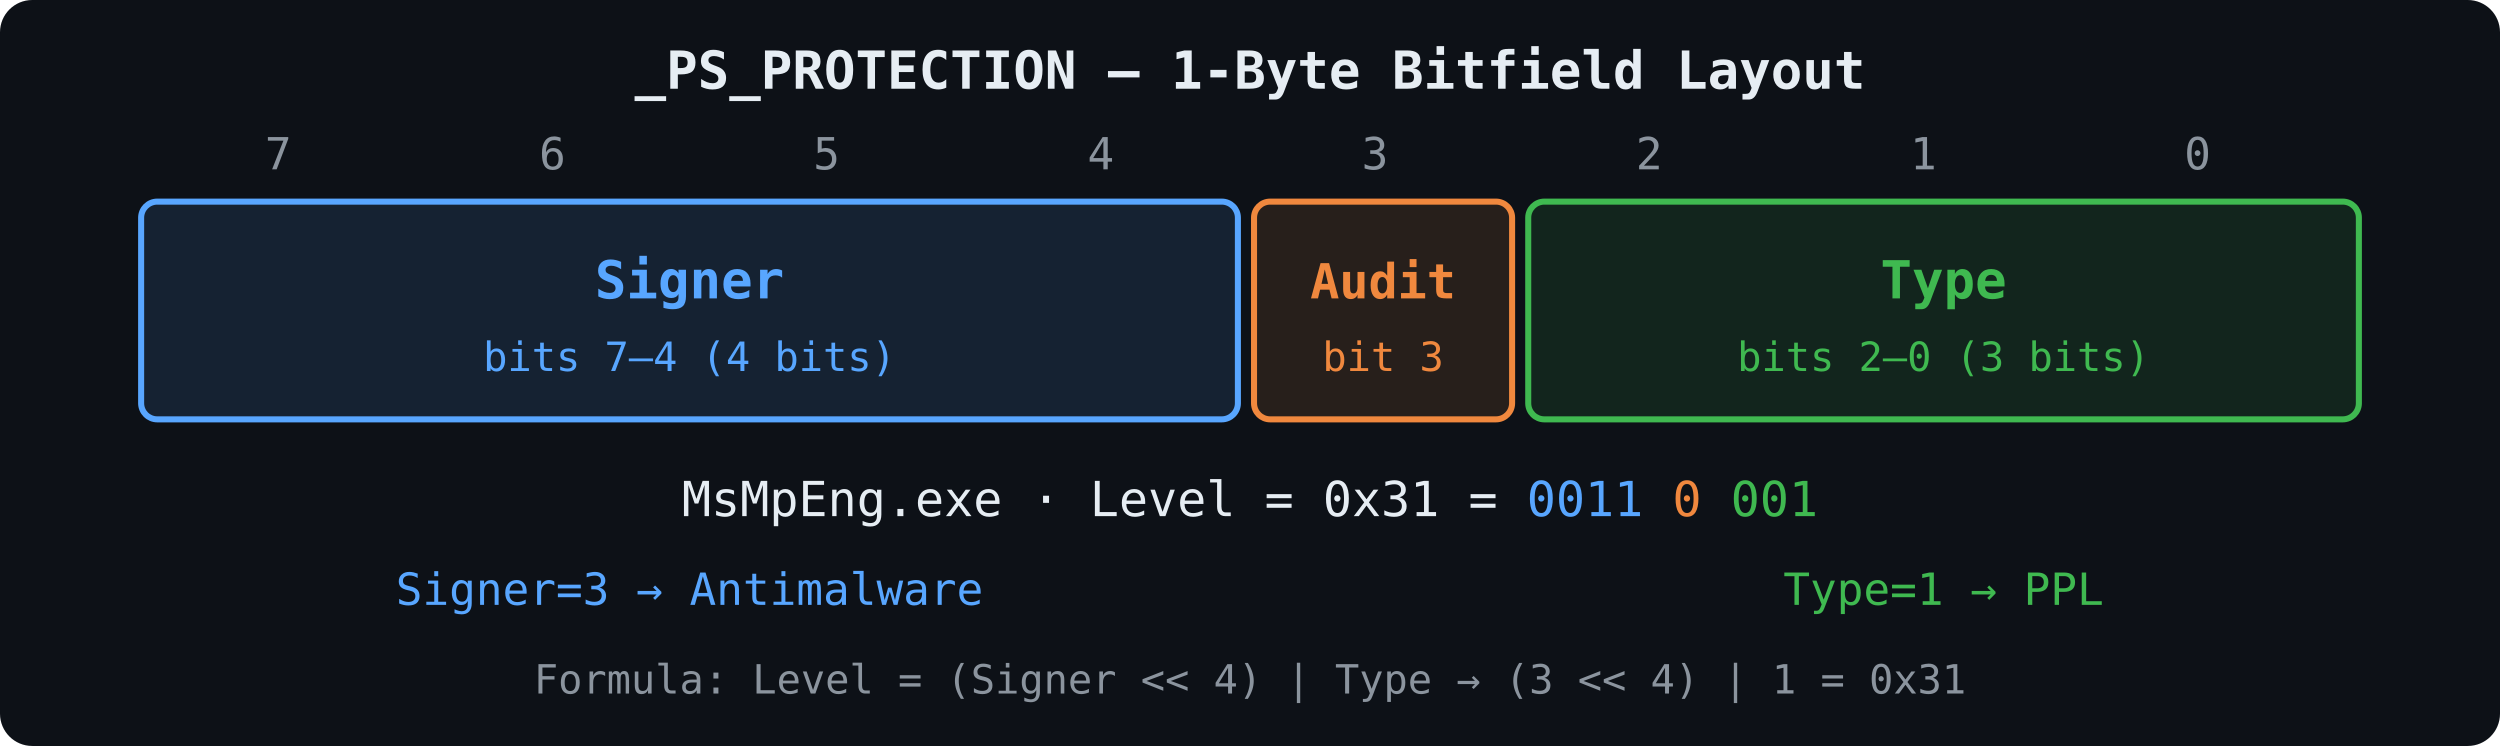
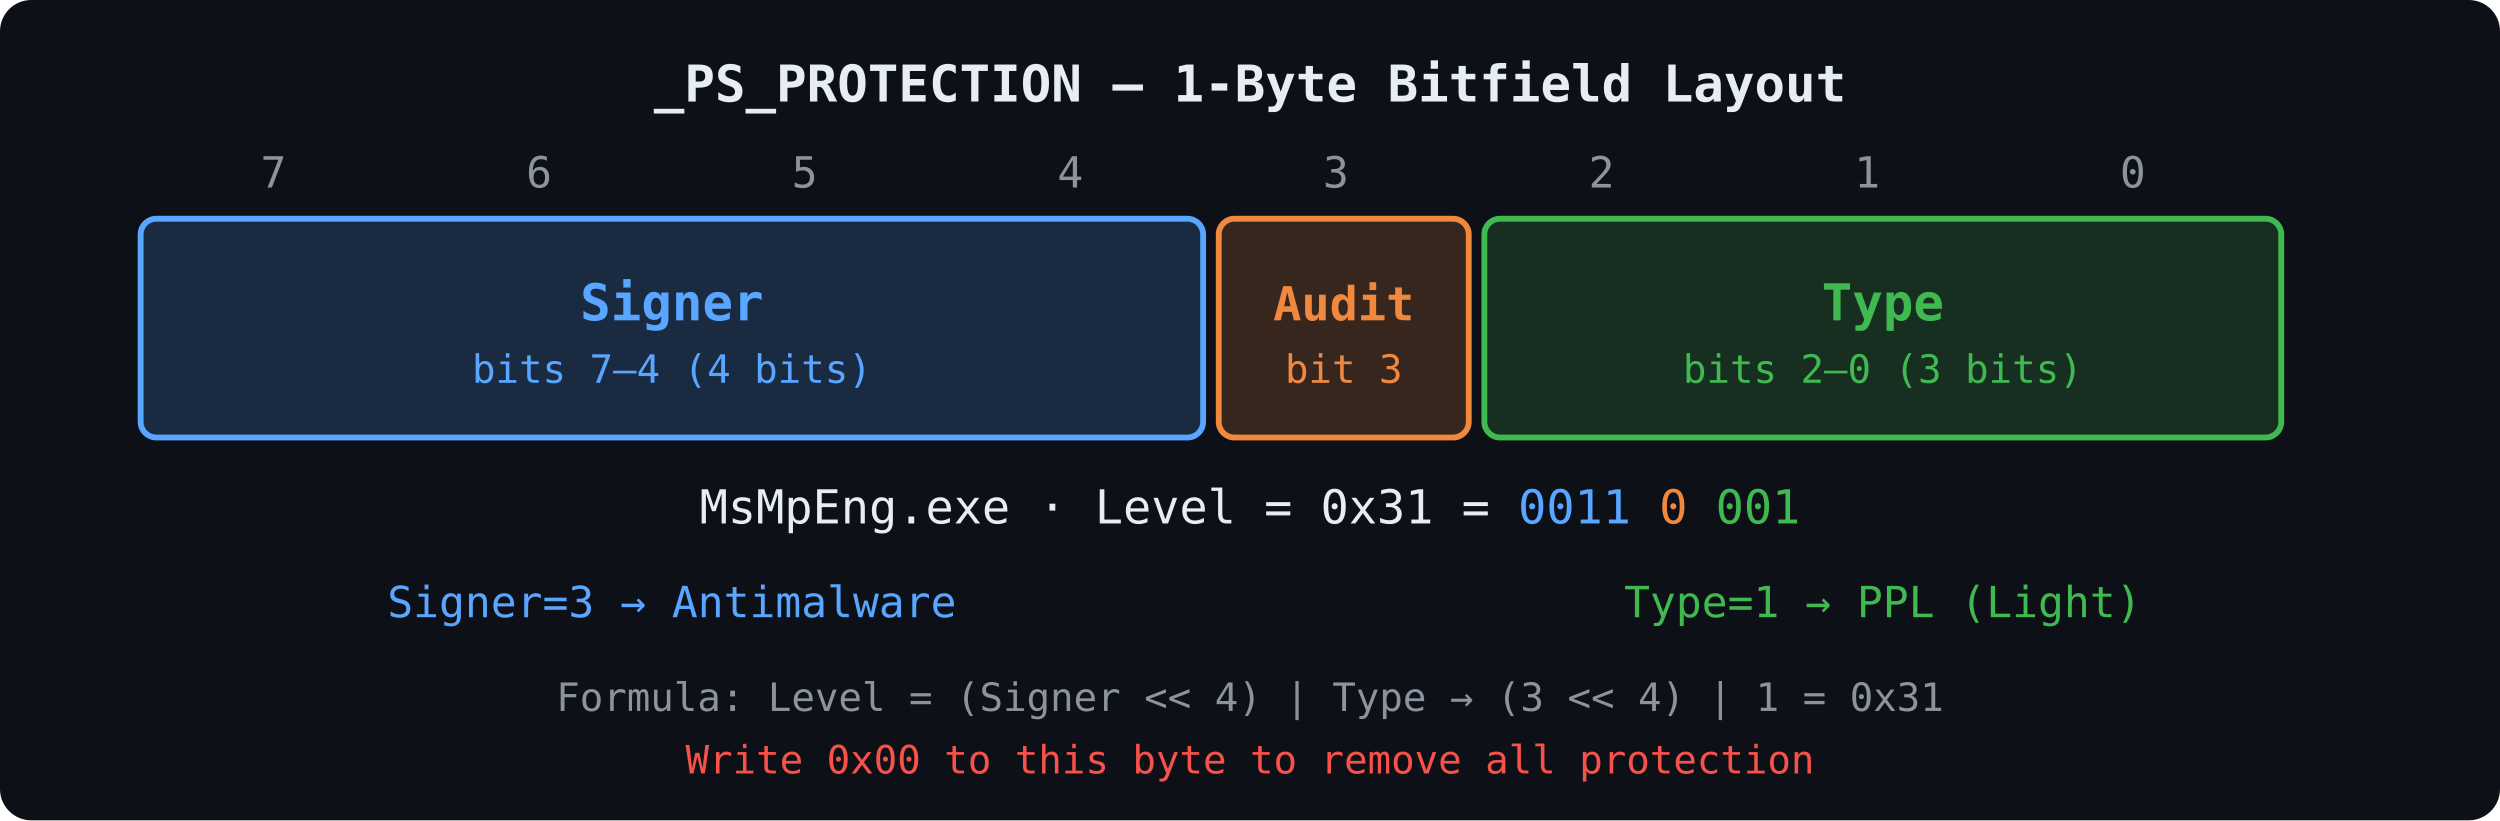
- <svg xmlns="http://www.w3.org/2000/svg" width="620" height="185" viewBox="0 0 620 185">
-   <rect width="620" height="185" fill="#0d1117" rx="8" />
-   <text x="310" y="22" fill="#e6edf3" font-family="JetBrains Mono,Consolas,monospace" font-size="13" font-weight="bold" text-anchor="middle">_PS_PROTECTION — 1-Byte Bitfield Layout</text>
-   <text x="69" y="42" fill="#8b949e" font-family="JetBrains Mono,Consolas,monospace" font-size="11" text-anchor="middle">7</text>
-   <text x="137" y="42" fill="#8b949e" font-family="JetBrains Mono,Consolas,monospace" font-size="11" text-anchor="middle">6</text>
-   <text x="205" y="42" fill="#8b949e" font-family="JetBrains Mono,Consolas,monospace" font-size="11" text-anchor="middle">5</text>
-   <text x="273" y="42" fill="#8b949e" font-family="JetBrains Mono,Consolas,monospace" font-size="11" text-anchor="middle">4</text>
-   <text x="341" y="42" fill="#8b949e" font-family="JetBrains Mono,Consolas,monospace" font-size="11" text-anchor="middle">3</text>
-   <text x="409" y="42" fill="#8b949e" font-family="JetBrains Mono,Consolas,monospace" font-size="11" text-anchor="middle">2</text>
-   <text x="477" y="42" fill="#8b949e" font-family="JetBrains Mono,Consolas,monospace" font-size="11" text-anchor="middle">1</text>
-   <text x="545" y="42" fill="#8b949e" font-family="JetBrains Mono,Consolas,monospace" font-size="11" text-anchor="middle">0</text>
-   <rect x="35" y="50" width="272" height="54" fill="rgba(88,166,255,0.12)" stroke="#58a6ff" stroke-width="1.5" rx="4" />
-   <text x="171" y="74" fill="#58a6ff" font-family="JetBrains Mono,Consolas,monospace" font-size="13" font-weight="bold" text-anchor="middle">Signer</text>
-   <text x="171" y="92" fill="#58a6ff" font-family="JetBrains Mono,Consolas,monospace" font-size="10" text-anchor="middle">bits 7–4  (4 bits)</text>
-   <rect x="311" y="50" width="64" height="54" fill="rgba(240,136,62,0.12)" stroke="#f0883e" stroke-width="1.5" rx="4" />
-   <text x="343" y="74" fill="#f0883e" font-family="JetBrains Mono,Consolas,monospace" font-size="12" font-weight="bold" text-anchor="middle">Audit</text>
-   <text x="343" y="92" fill="#f0883e" font-family="JetBrains Mono,Consolas,monospace" font-size="10" text-anchor="middle">bit 3</text>
-   <rect x="379" y="50" width="206" height="54" fill="rgba(63,185,80,0.12)" stroke="#3fb950" stroke-width="1.5" rx="4" />
-   <text x="482" y="74" fill="#3fb950" font-family="JetBrains Mono,Consolas,monospace" font-size="13" font-weight="bold" text-anchor="middle">Type</text>
-   <text x="482" y="92" fill="#3fb950" font-family="JetBrains Mono,Consolas,monospace" font-size="10" text-anchor="middle">bits 2–0  (3 bits)</text>
-   <text x="310" y="128" fill="#e6edf3" font-family="JetBrains Mono,Consolas,monospace" font-size="12" text-anchor="middle">MsMpEng.exe  ·  Level = 0x31  =  <tspan fill="#58a6ff">0011</tspan>
+ <svg xmlns="http://www.w3.org/2000/svg" width="640" height="210" viewBox="0 0 640 210">
+   <rect x="0" y="0" width="640" height="210" fill="#0d1117" stroke="none" stroke-width="0" rx="8" />
+   <text x="320" y="26" fill="#e6edf3" font-size="13" font-family="JetBrains Mono,Consolas,monospace" font-weight="bold" text-anchor="middle">_PS_PROTECTION — 1-Byte Bitfield Layout</text>
+   <text x="70" y="48" fill="#8b949e" font-size="11" font-family="JetBrains Mono,Consolas,monospace" text-anchor="middle">7</text>
+   <text x="138" y="48" fill="#8b949e" font-size="11" font-family="JetBrains Mono,Consolas,monospace" text-anchor="middle">6</text>
+   <text x="206" y="48" fill="#8b949e" font-size="11" font-family="JetBrains Mono,Consolas,monospace" text-anchor="middle">5</text>
+   <text x="274" y="48" fill="#8b949e" font-size="11" font-family="JetBrains Mono,Consolas,monospace" text-anchor="middle">4</text>
+   <text x="342" y="48" fill="#8b949e" font-size="11" font-family="JetBrains Mono,Consolas,monospace" text-anchor="middle">3</text>
+   <text x="410" y="48" fill="#8b949e" font-size="11" font-family="JetBrains Mono,Consolas,monospace" text-anchor="middle">2</text>
+   <text x="478" y="48" fill="#8b949e" font-size="11" font-family="JetBrains Mono,Consolas,monospace" text-anchor="middle">1</text>
+   <text x="546" y="48" fill="#8b949e" font-size="11" font-family="JetBrains Mono,Consolas,monospace" text-anchor="middle">0</text>
+   <rect x="36" y="56" width="272" height="56" fill="rgba(88,166,255,0.18)" stroke="#58a6ff" stroke-width="1.5" rx="4" />
+   <text x="172" y="82" fill="#58a6ff" font-size="13" font-family="JetBrains Mono,Consolas,monospace" font-weight="bold" text-anchor="middle">Signer</text>
+   <text x="172" y="98" fill="#58a6ff" font-size="10" font-family="JetBrains Mono,Consolas,monospace" text-anchor="middle">bits 7–4  (4 bits)</text>
+   <rect x="312" y="56" width="64" height="56" fill="rgba(240,136,62,0.18)" stroke="#f0883e" stroke-width="1.5" rx="4" />
+   <text x="344" y="82" fill="#f0883e" font-size="12" font-family="JetBrains Mono,Consolas,monospace" font-weight="bold" text-anchor="middle">Audit</text>
+   <text x="344" y="98" fill="#f0883e" font-size="10" font-family="JetBrains Mono,Consolas,monospace" text-anchor="middle">bit 3</text>
+   <rect x="380" y="56" width="204" height="56" fill="rgba(63,185,80,0.18)" stroke="#3fb950" stroke-width="1.5" rx="4" />
+   <text x="482" y="82" fill="#3fb950" font-size="13" font-family="JetBrains Mono,Consolas,monospace" font-weight="bold" text-anchor="middle">Type</text>
+   <text x="482" y="98" fill="#3fb950" font-size="10" font-family="JetBrains Mono,Consolas,monospace" text-anchor="middle">bits 2–0  (3 bits)</text>
+   <text x="320" y="134" fill="#e6edf3" font-size="12" font-family="JetBrains Mono,Consolas,monospace" text-anchor="middle">MsMpEng.exe  ·  Level = 0x31  =  <tspan fill="#58a6ff">0011</tspan>
    <tspan fill="#f0883e">0</tspan>
    <tspan fill="#3fb950">001</tspan>
  </text>
-   <text x="171" y="150" fill="#58a6ff" font-family="JetBrains Mono,Consolas,monospace" font-size="11" text-anchor="middle">Signer=3 → Antimalware</text>
-   <text x="482" y="150" fill="#3fb950" font-family="JetBrains Mono,Consolas,monospace" font-size="11" text-anchor="middle">Type=1 → PPL</text>
-   <text x="310" y="172" fill="#8b949e" font-family="JetBrains Mono,Consolas,monospace" font-size="10" text-anchor="middle">Formula: Level = (Signer &lt;&lt; 4) | Type  →  (3 &lt;&lt; 4) | 1 = 0x31</text>
+   <text x="172" y="158" fill="#58a6ff" font-size="11" font-family="JetBrains Mono,Consolas,monospace" text-anchor="middle">Signer=3 → Antimalware</text>
+   <text x="482" y="158" fill="#3fb950" font-size="11" font-family="JetBrains Mono,Consolas,monospace" text-anchor="middle">Type=1 → PPL (Light)</text>
+   <text x="320" y="182" fill="#8b949e" font-size="10" font-family="JetBrains Mono,Consolas,monospace" text-anchor="middle">Formula:  Level = (Signer &lt;&lt; 4) | Type   →   (3 &lt;&lt; 4) | 1 = 0x31</text>
+   <text x="320" y="198" fill="#f85149" font-size="10" font-family="JetBrains Mono,Consolas,monospace" text-anchor="middle">Write 0x00 to this byte to remove all protection</text>
</svg>
